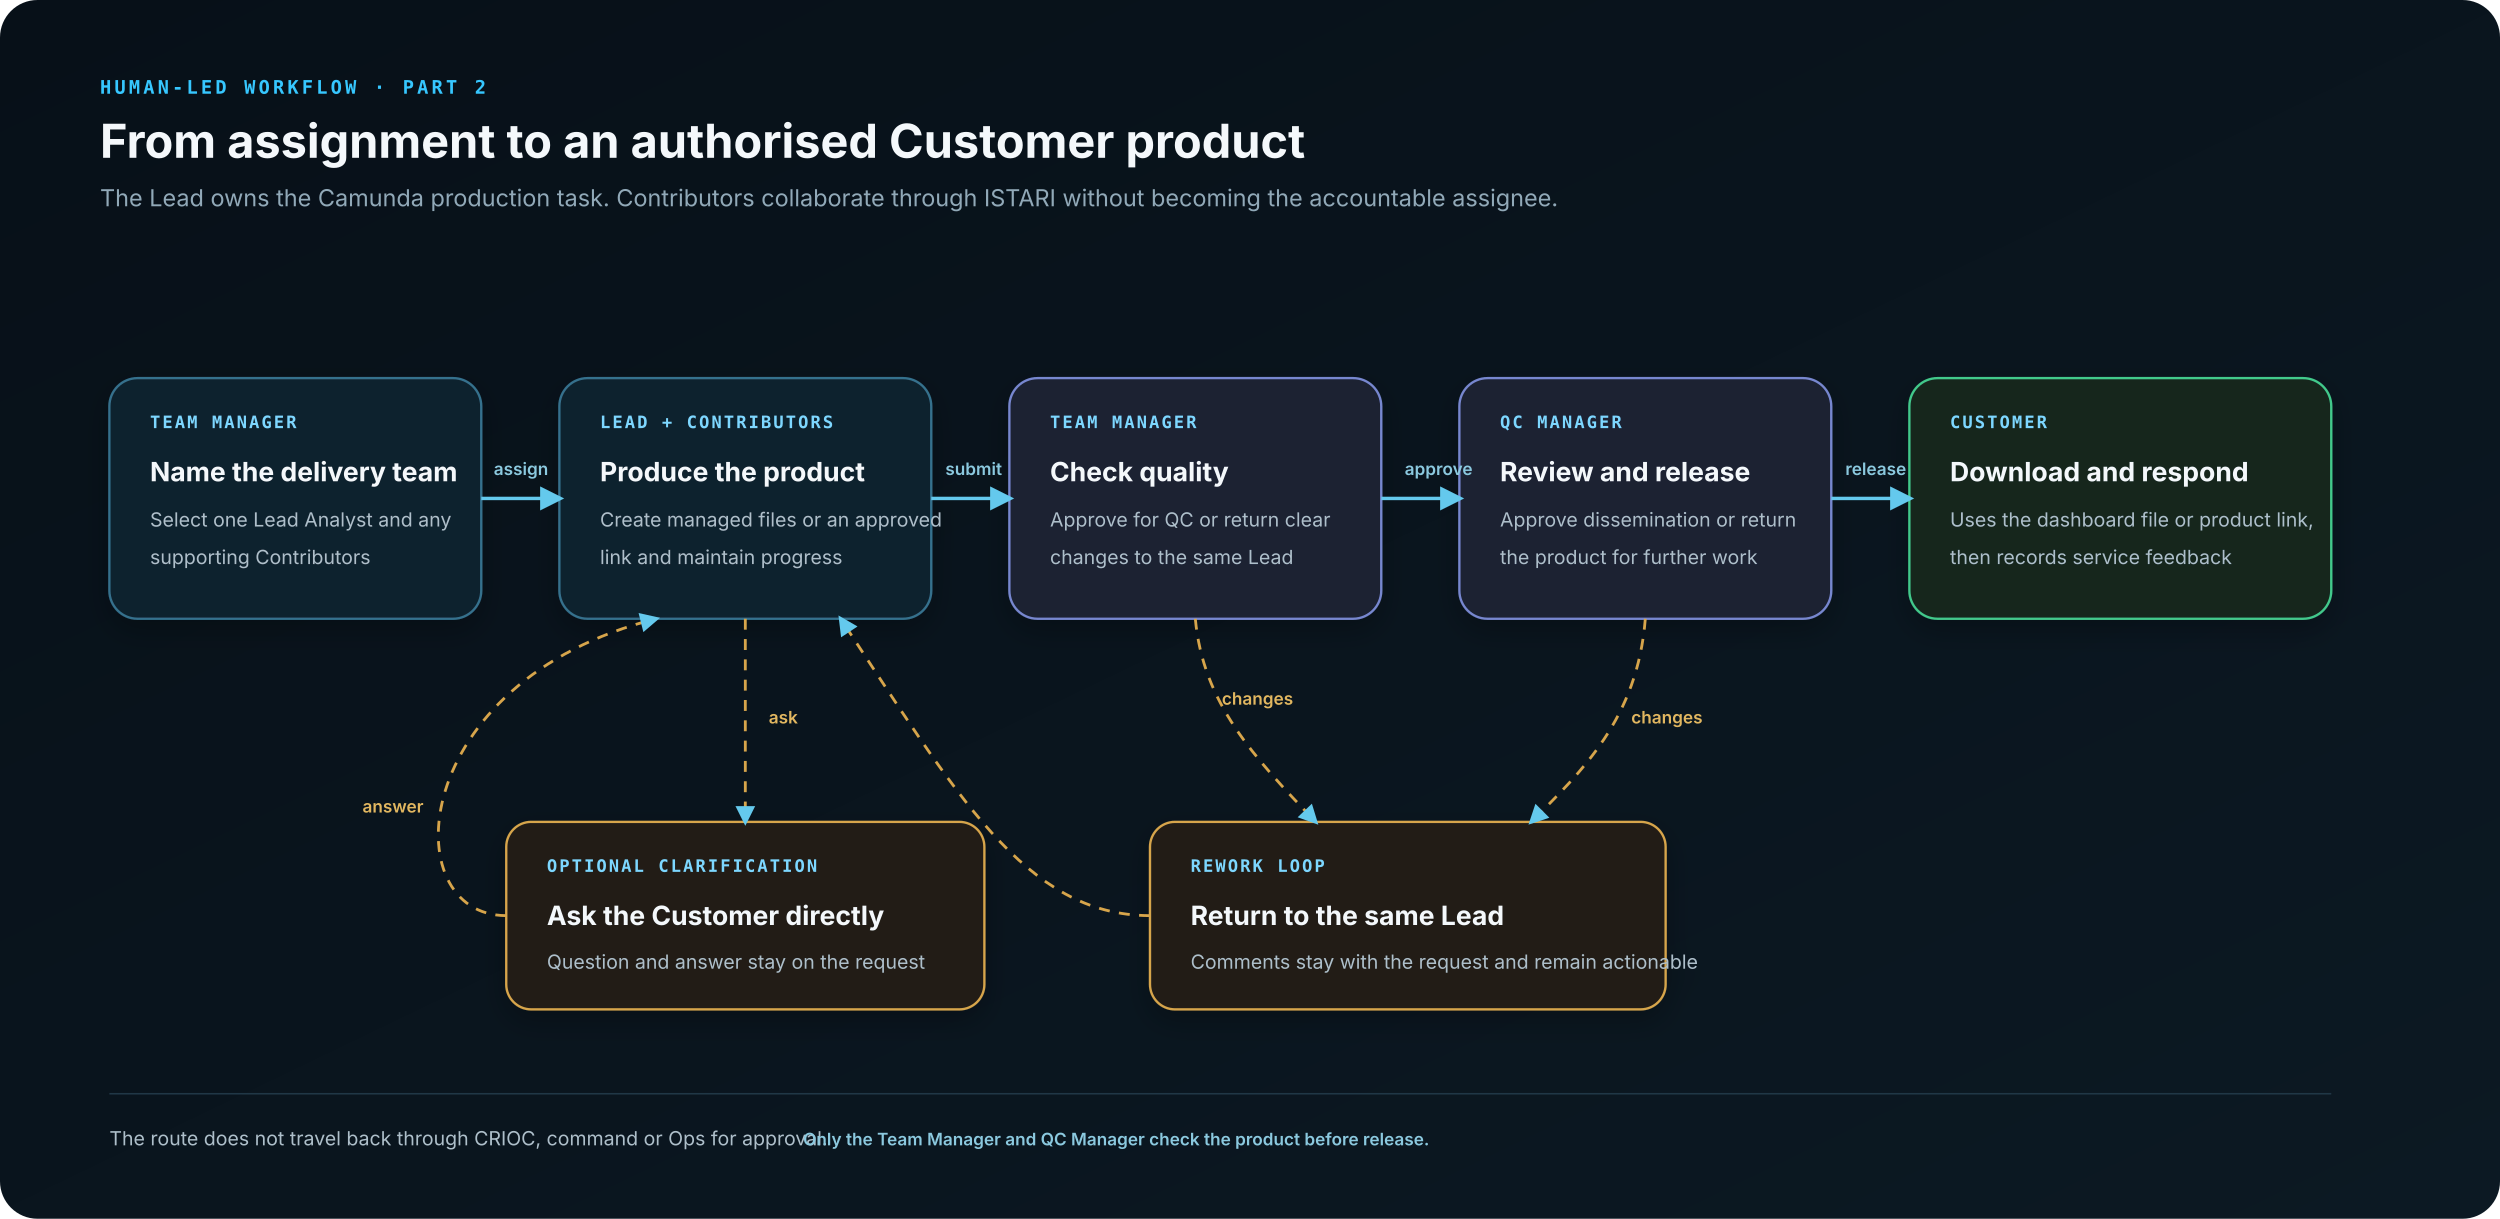
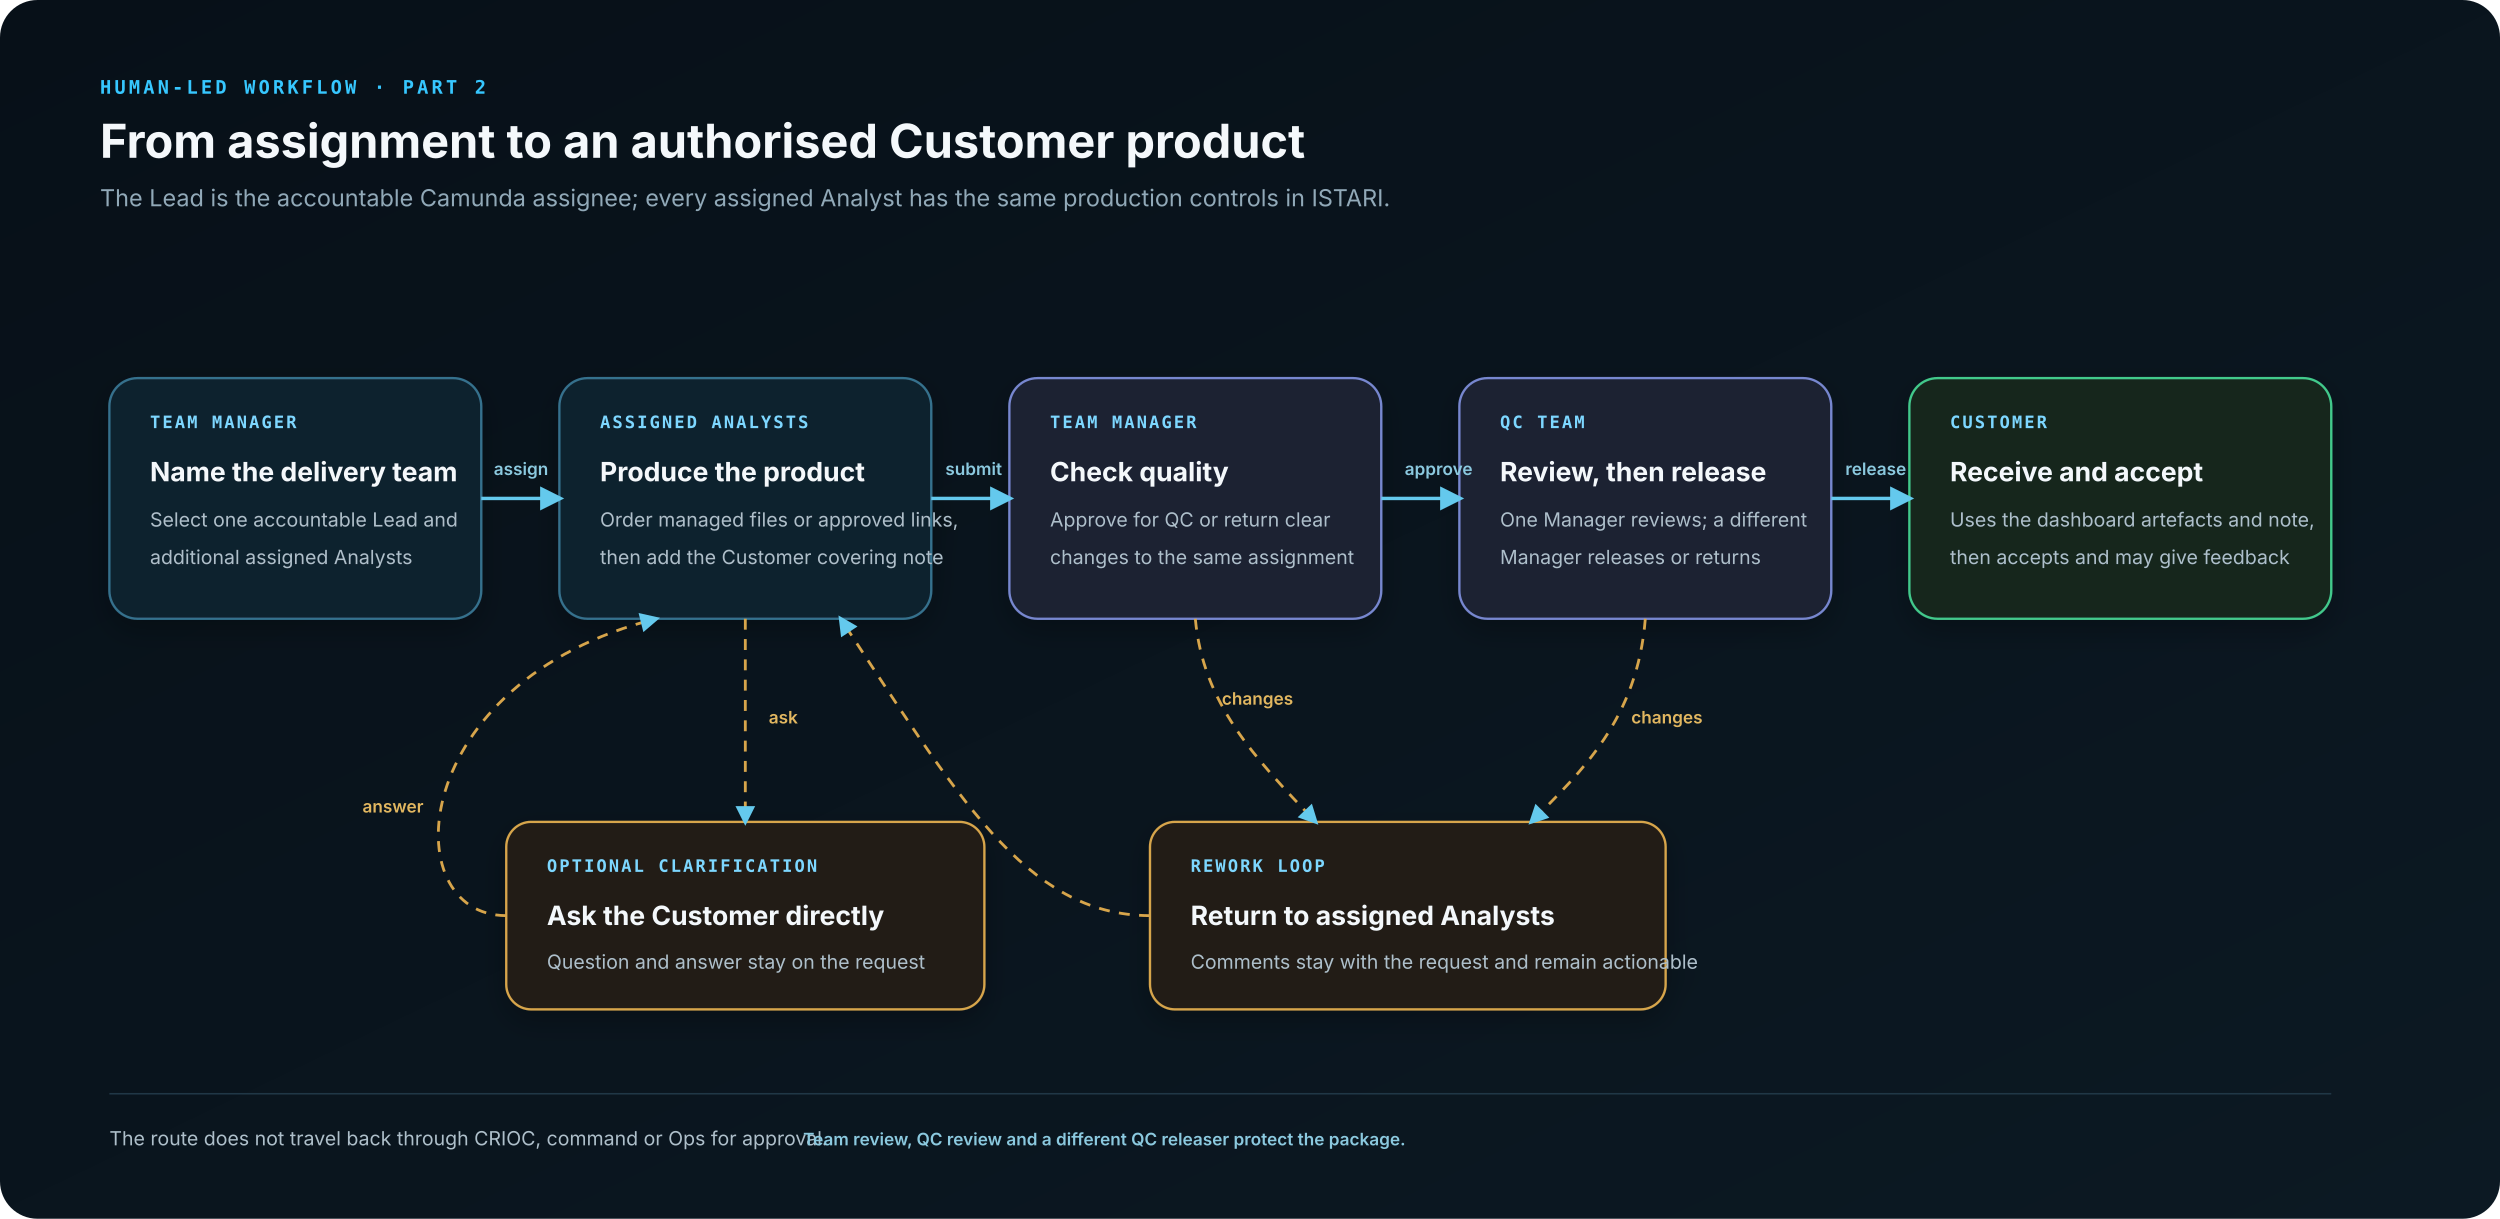
<svg xmlns="http://www.w3.org/2000/svg" width="1600" height="780" viewBox="0 0 1600 780" role="img" aria-labelledby="title desc">
  <defs>
    <linearGradient id="bg" x1="0" y1="0" x2="1" y2="1">
      <stop stop-color="#071018" />
      <stop offset="1" stop-color="#0c1923" />
    </linearGradient>
    <filter id="shadow">
      <feDropShadow dx="0" dy="7" stdDeviation="9" flood-color="#000" flood-opacity=".25" />
    </filter>
    <marker id="arrow" viewBox="0 0 10 10" refX="8" refY="5" markerWidth="7" markerHeight="7" orient="auto">
      <path d="M0 0L10 5L0 10z" fill="#64c9ed" />
    </marker>
    <style>.title{font:700 30px Inter,Segoe UI,sans-serif;fill:#f4f8fb}.subtitle{font:400 15px Inter,Segoe UI,sans-serif;fill:#91a9b8}.eyebrow{font:700 12px ui-monospace,Consolas,monospace;letter-spacing:2px;fill:#36c7ff}.phase{font:700 11px ui-monospace,Consolas,monospace;letter-spacing:1.3px;fill:#7dd7ff}.name{font:700 17px Inter,Segoe UI,sans-serif;fill:#f4f8fb}.copy{font:400 12.5px Inter,Segoe UI,sans-serif;fill:#aebfca}.step{fill:#10222e;stroke:#36718d;stroke-width:1.5}.review{fill:#1a2032;stroke:#7787cf;stroke-width:1.5}.release{fill:#14261f;stroke:#43c98b;stroke-width:1.5}.loopbox{fill:#211d18;stroke:#d7a54b;stroke-width:1.5}.line{fill:none;stroke:#64c9ed;stroke-width:2.2;marker-end:url(#arrow)}.loop{fill:none;stroke:#d7a54b;stroke-width:1.8;stroke-dasharray:7 6;marker-end:url(#arrow)}.label{font:600 11px Inter,Segoe UI,sans-serif;fill:#8bc9df}.loop-label{font:600 11px Inter,Segoe UI,sans-serif;fill:#e2b760}</style>
  </defs>
  <rect width="1600" height="780" rx="24" fill="url(#bg)" />
  <text x="64" y="60" class="eyebrow">HUMAN-LED WORKFLOW · PART 2</text>
  <text x="64" y="101" class="title">From assignment to an authorised Customer product</text>
-   <text x="64" y="132" class="subtitle">The Lead owns the Camunda production task. Contributors collaborate through ISTARI without becoming the accountable assignee.</text>
+   <text x="64" y="132" class="subtitle">The Lead is the accountable Camunda assignee; every assigned Analyst has the same production controls in ISTARI.</text>
  <g filter="url(#shadow)">
    <rect x="70" y="242" width="238" height="154" rx="18" class="step" />
    <text x="96" y="274" class="phase">TEAM MANAGER</text>
    <text x="96" y="308" class="name">Name the delivery team</text>
-     <text x="96" y="337" class="copy">Select one Lead Analyst and any</text>
-     <text x="96" y="361" class="copy">supporting Contributors</text>
+     <text x="96" y="337" class="copy">Select one accountable Lead and</text>
+     <text x="96" y="361" class="copy">additional assigned Analysts</text>
    <rect x="358" y="242" width="238" height="154" rx="18" class="step" />
-     <text x="384" y="274" class="phase">LEAD + CONTRIBUTORS</text>
+     <text x="384" y="274" class="phase">ASSIGNED ANALYSTS</text>
    <text x="384" y="308" class="name">Produce the product</text>
-     <text x="384" y="337" class="copy">Create managed files or an approved</text>
-     <text x="384" y="361" class="copy">link and maintain progress</text>
+     <text x="384" y="337" class="copy">Order managed files or approved links,</text>
+     <text x="384" y="361" class="copy">then add the Customer covering note</text>
    <rect x="646" y="242" width="238" height="154" rx="18" class="review" />
    <text x="672" y="274" class="phase">TEAM MANAGER</text>
    <text x="672" y="308" class="name">Check quality</text>
    <text x="672" y="337" class="copy">Approve for QC or return clear</text>
-     <text x="672" y="361" class="copy">changes to the same Lead</text>
+     <text x="672" y="361" class="copy">changes to the same assignment</text>
    <rect x="934" y="242" width="238" height="154" rx="18" class="review" />
-     <text x="960" y="274" class="phase">QC MANAGER</text>
-     <text x="960" y="308" class="name">Review and release</text>
-     <text x="960" y="337" class="copy">Approve dissemination or return</text>
-     <text x="960" y="361" class="copy">the product for further work</text>
+     <text x="960" y="274" class="phase">QC TEAM</text>
+     <text x="960" y="308" class="name">Review, then release</text>
+     <text x="960" y="337" class="copy">One Manager reviews; a different</text>
+     <text x="960" y="361" class="copy">Manager releases or returns</text>
    <rect x="1222" y="242" width="270" height="154" rx="18" class="release" />
    <text x="1248" y="274" class="phase">CUSTOMER</text>
-     <text x="1248" y="308" class="name">Download and respond</text>
-     <text x="1248" y="337" class="copy">Uses the dashboard file or product link,</text>
-     <text x="1248" y="361" class="copy">then records service feedback</text>
+     <text x="1248" y="308" class="name">Receive and accept</text>
+     <text x="1248" y="337" class="copy">Uses the dashboard artefacts and note,</text>
+     <text x="1248" y="361" class="copy">then accepts and may give feedback</text>
    <rect x="324" y="526" width="306" height="120" rx="16" class="loopbox" />
    <text x="350" y="558" class="phase">OPTIONAL CLARIFICATION</text>
    <text x="350" y="592" class="name">Ask the Customer directly</text>
    <text x="350" y="620" class="copy">Question and answer stay on the request</text>
    <rect x="736" y="526" width="330" height="120" rx="16" class="loopbox" />
    <text x="762" y="558" class="phase">REWORK LOOP</text>
-     <text x="762" y="592" class="name">Return to the same Lead</text>
+     <text x="762" y="592" class="name">Return to assigned Analysts</text>
    <text x="762" y="620" class="copy">Comments stay with the request and remain actionable</text>
  </g>
  <path d="M308 319H358" class="line" />
  <text x="316" y="304" class="label">assign</text>
  <path d="M596 319H646" class="line" />
  <text x="605" y="304" class="label">submit</text>
  <path d="M884 319H934" class="line" />
  <text x="899" y="304" class="label">approve</text>
  <path d="M1172 319H1222" class="line" />
  <text x="1181" y="304" class="label">release</text>
  <path d="M477 396V526" class="loop" />
  <text x="492" y="463" class="loop-label">ask</text>
  <path d="M324 586C252 586 260 436 420 396" class="loop" />
  <text x="232" y="520" class="loop-label">answer</text>
  <path d="M765 396C770 450 802 484 842 526" class="loop" />
  <text x="782" y="451" class="loop-label">changes</text>
  <path d="M1053 396C1048 460 1012 494 980 526" class="loop" />
  <text x="1044" y="463" class="loop-label">changes</text>
  <path d="M736 586C656 586 612 508 538 396" class="loop" />
  <line x1="70" y1="700" x2="1492" y2="700" stroke="#203746" />
  <text x="70" y="733" class="copy">The route does not travel back through CRIOC, command or Ops for approval.</text>
-   <text x="514" y="733" class="label">Only the Team Manager and QC Manager check the product before release.</text>
+   <text x="514" y="733" class="label">Team review, QC review and a different QC releaser protect the package.</text>
</svg>
